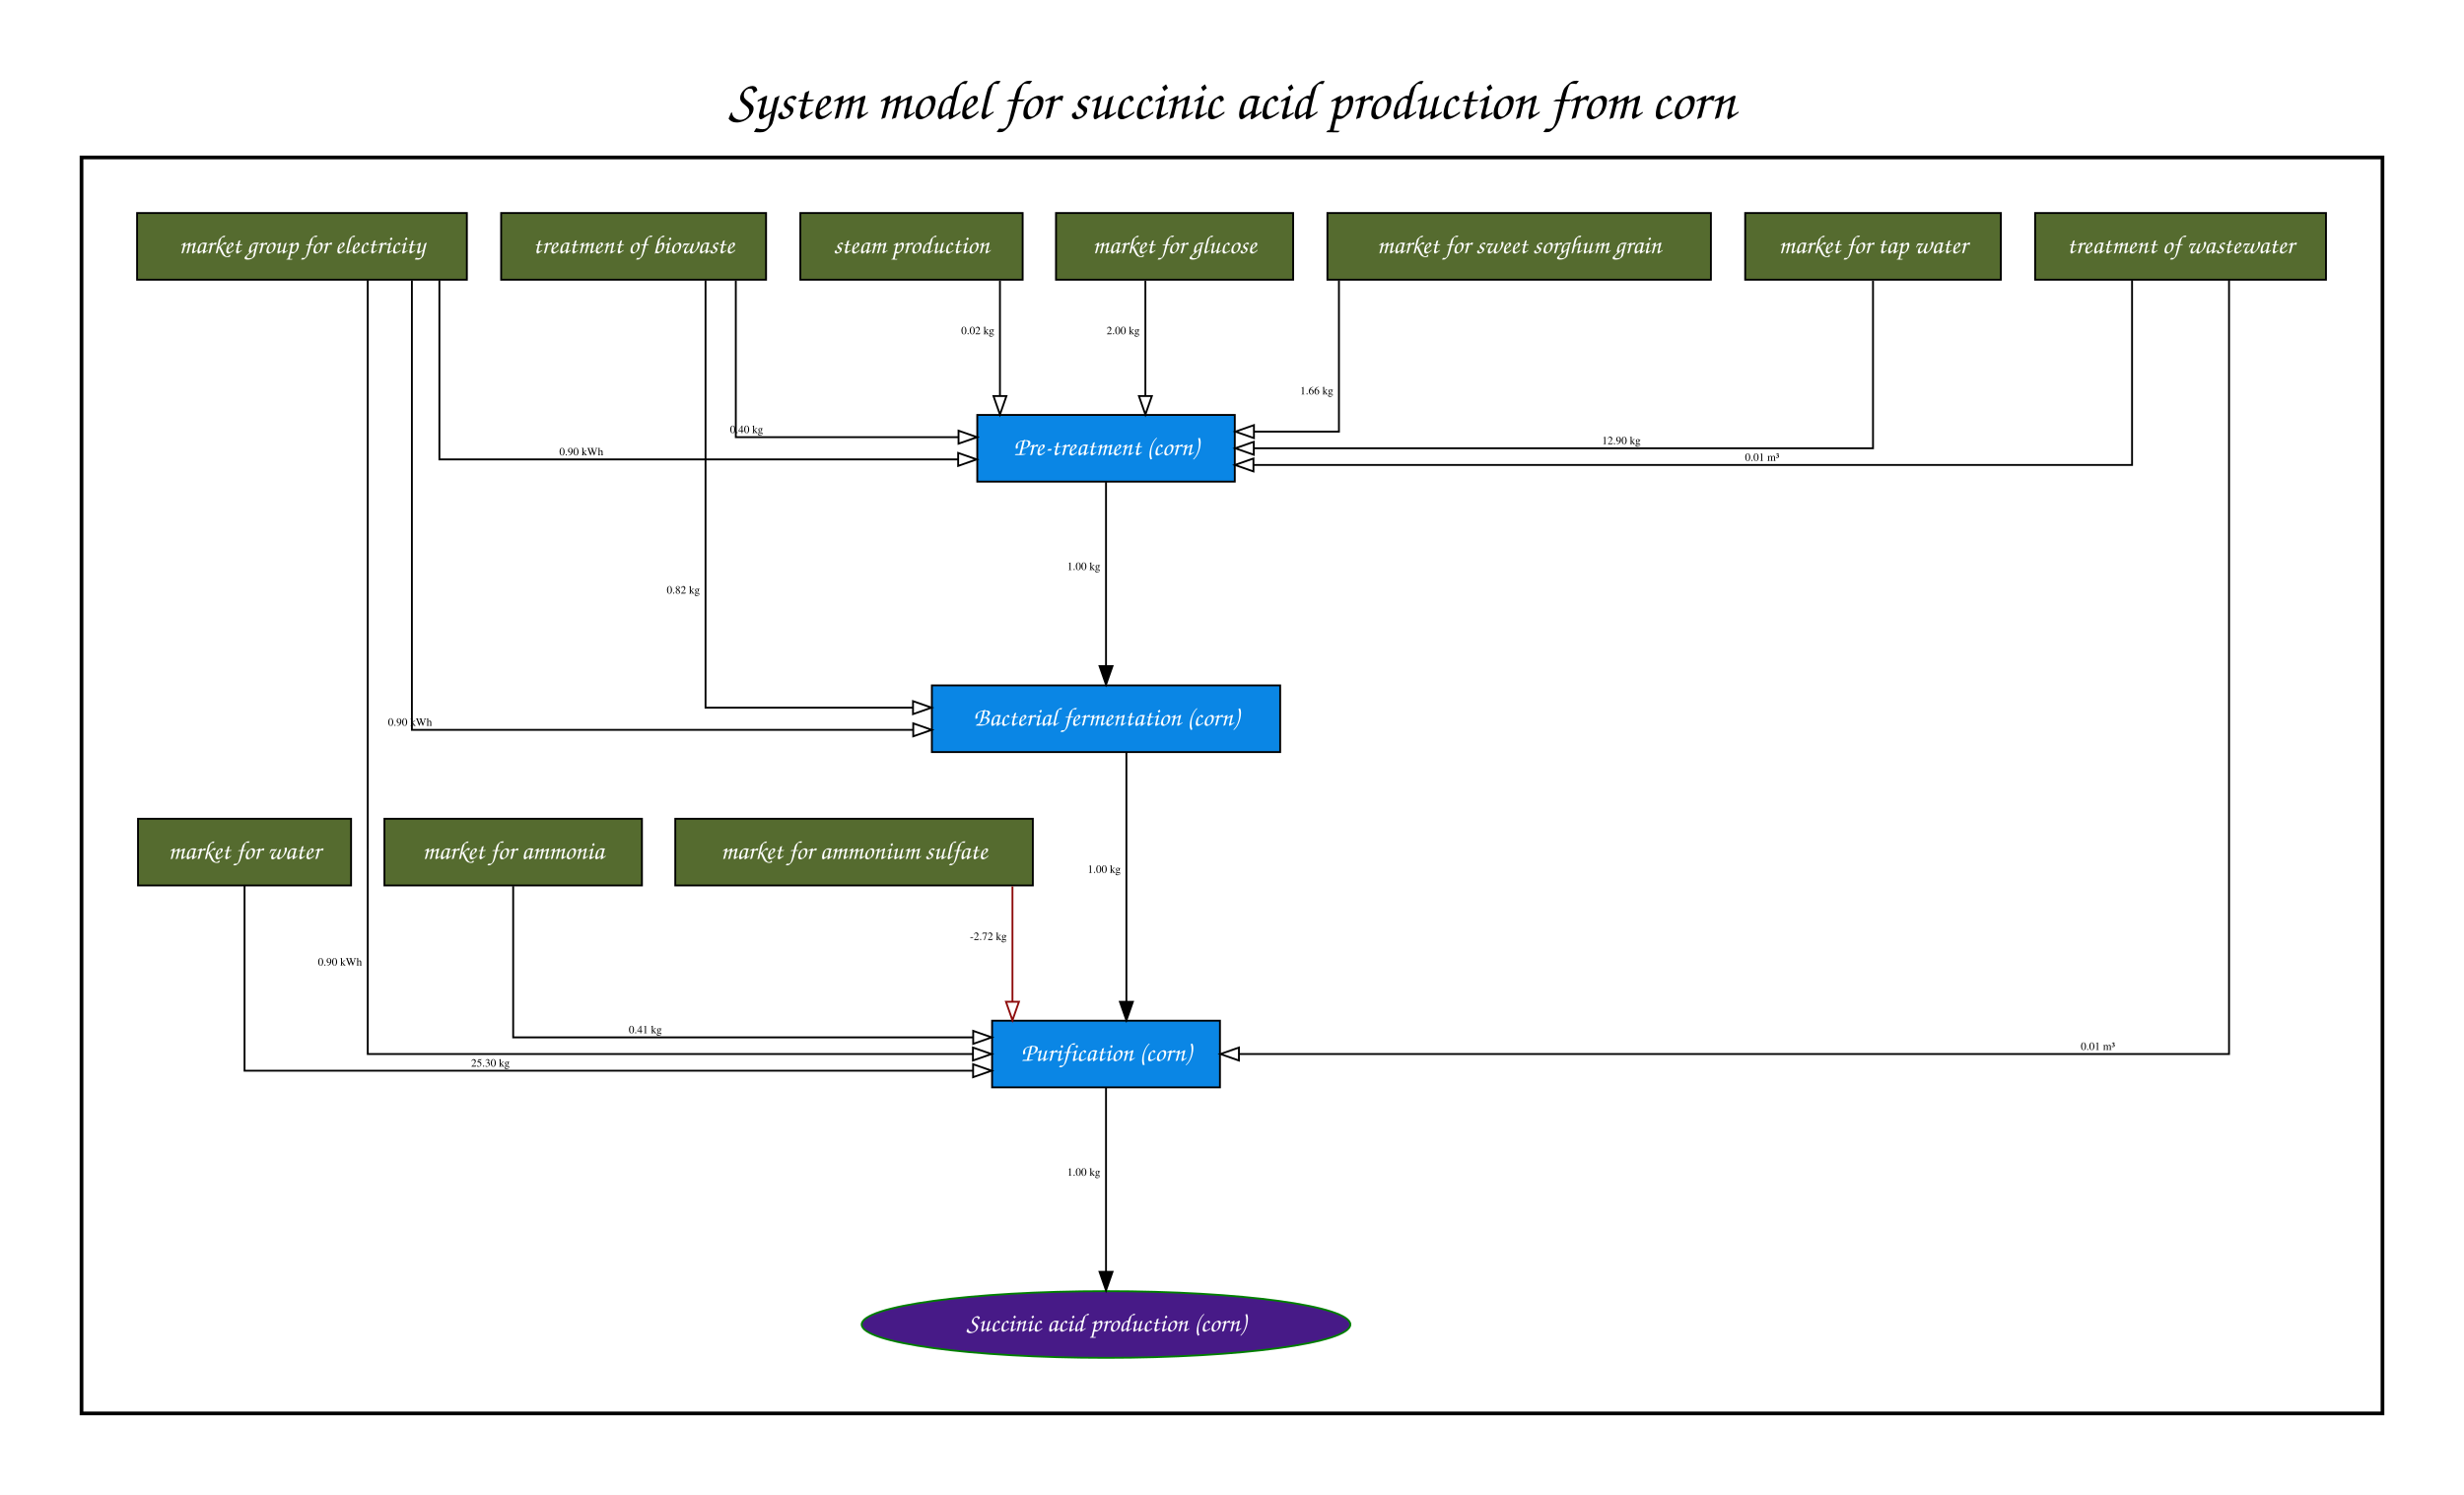
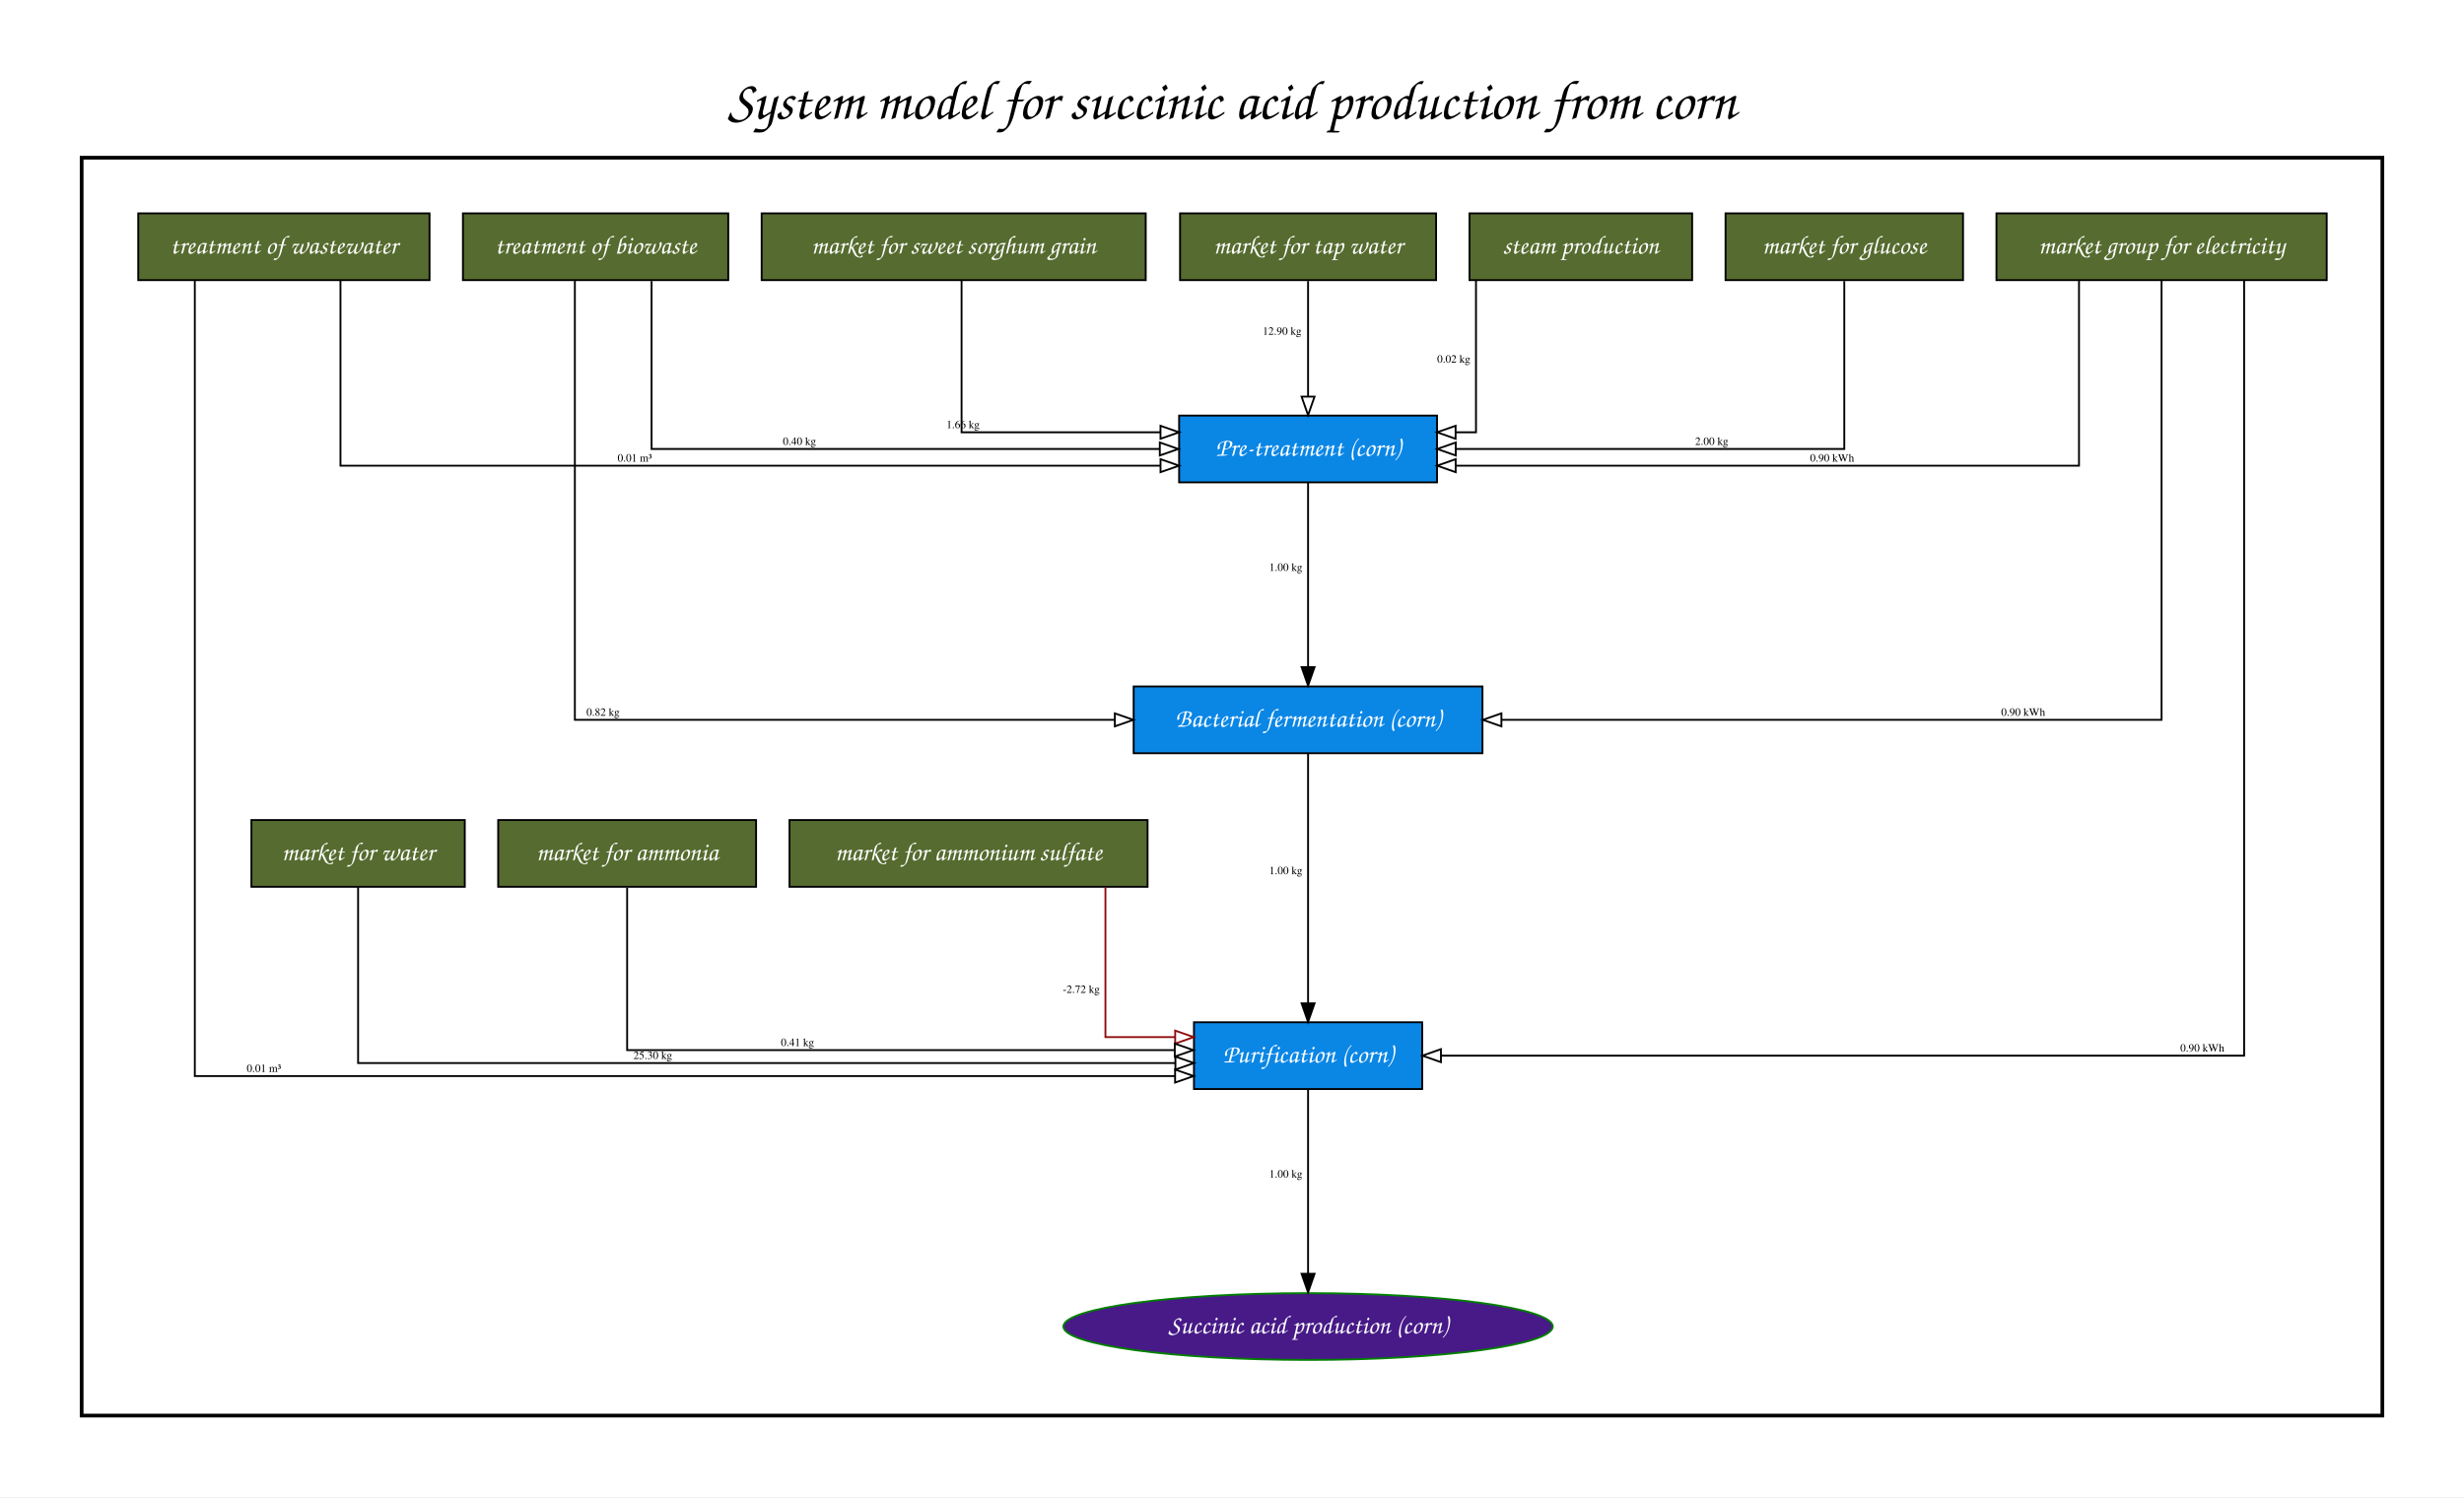
- <svg xmlns="http://www.w3.org/2000/svg" width="1330pt" height="807pt" viewBox="0.00 0.00 1330.00 807.00">
+ <svg xmlns="http://www.w3.org/2000/svg" width="1328pt" height="807pt" viewBox="0.00 0.00 1328.00 807.00">
  <g id="graph0" class="graph" transform="scale(1 1) rotate(0) translate(36 771)">
-     <polygon fill="white" stroke="transparent" points="-36,36 -36,-771 1294,-771 1294,36 -36,36" />
-     <text text-anchor="middle" x="629" y="-707" font-family="Comic Sans MS" font-size="30.00">System model for succinic acid production from corn</text>
+     <polygon fill="white" stroke="transparent" points="-36,36 -36,-771 1292,-771 1292,36 -36,36" />
+     <text text-anchor="middle" x="628" y="-707" font-family="Comic Sans MS" font-size="30.00">System model for succinic acid production from corn</text>
    <g id="clust1" class="cluster">
-       <polygon fill="none" stroke="black" stroke-width="2" points="8,-8 8,-686 1250,-686 1250,-8 8,-8" />
+       <polygon fill="none" stroke="black" stroke-width="2" points="8,-8 8,-686 1248,-686 1248,-8 8,-8" />
    </g>
    <g id="node1" class="node">
-       <polygon fill="darkolivegreen" stroke="black" points="1219.5,-656 1062.5,-656 1062.5,-620 1219.5,-620 1219.5,-656" />
-       <text text-anchor="middle" x="1141" y="-634.3" font-family="Comic Sans MS" font-size="14.00" fill="white">treatment of wastewater</text>
+       <polygon fill="darkolivegreen" stroke="black" points="356.5,-656 213.5,-656 213.5,-620 356.5,-620 356.5,-656" />
+       <text text-anchor="middle" x="285" y="-634.3" font-family="Comic Sans MS" font-size="14.00" fill="white">treatment of biowaste</text>
+     </g>
+     <g id="node13" class="node">
+       <polygon fill="#0a86e5" stroke="black" points="738.5,-547 599.5,-547 599.5,-511 738.5,-511 738.5,-547" />
+       <text text-anchor="middle" x="669" y="-525.3" font-family="Comic Sans MS" font-size="14.00" fill="white">Pre-treatment (corn)</text>
+     </g>
+     <g id="edge7" class="edge">
+       <path fill="none" stroke="black" d="M315.17,-619.51C315.17,-588.41 315.17,-529 315.17,-529 315.17,-529 589.09,-529 589.09,-529" />
+       <polygon fill="white" stroke="black" points="589.09,-532.5 599.09,-529 589.09,-525.5 589.09,-532.5" />
+       <text text-anchor="middle" x="394.88" y="-531.2" font-family="Times,serif" font-size="6.00">0.40 kg</text>
+     </g>
+     <g id="node14" class="node">
+       <polygon fill="#0a86e5" stroke="black" points="763,-401 575,-401 575,-365 763,-365 763,-401" />
+       <text text-anchor="middle" x="669" y="-379.3" font-family="Comic Sans MS" font-size="14.00" fill="white">Bacterial fermentation (corn)</text>
+     </g>
+     <g id="edge2" class="edge">
+       <path fill="none" stroke="black" d="M273.83,-619.66C273.83,-561.19 273.83,-383 273.83,-383 273.83,-383 564.85,-383 564.85,-383" />
+       <polygon fill="white" stroke="black" points="564.85,-386.5 574.85,-383 564.85,-379.5 564.85,-386.5" />
+       <text text-anchor="middle" x="289.01" y="-385.2" font-family="Times,serif" font-size="6.00">0.82 kg</text>
+     </g>
+     <g id="node2" class="node">
+       <polygon fill="darkolivegreen" stroke="black" points="1218,-656 1040,-656 1040,-620 1218,-620 1218,-656" />
+       <text text-anchor="middle" x="1129" y="-634.3" font-family="Comic Sans MS" font-size="14.00" fill="white">market group for electricity</text>
    </g>
    <g id="node12" class="node">
-       <polygon fill="#0a86e5" stroke="black" points="630.5,-547 491.5,-547 491.5,-511 630.5,-511 630.5,-547" />
-       <text text-anchor="middle" x="561" y="-525.3" font-family="Comic Sans MS" font-size="14.00" fill="white">Pre-treatment (corn)</text>
+       <polygon fill="#0a86e5" stroke="black" points="730.5,-220 607.5,-220 607.5,-184 730.5,-184 730.5,-220" />
+       <text text-anchor="middle" x="669" y="-198.3" font-family="Comic Sans MS" font-size="14.00" fill="white">Purification (corn)</text>
+     </g>
+     <g id="edge15" class="edge">
+       <path fill="none" stroke="black" d="M1173.5,-619.82C1173.5,-537.3 1173.5,-202 1173.5,-202 1173.5,-202 740.61,-202 740.61,-202" />
+       <polygon fill="white" stroke="black" points="740.61,-198.5 730.61,-202 740.61,-205.5 740.61,-198.5" />
+       <text text-anchor="middle" x="1150.96" y="-204.2" font-family="Times,serif" font-size="6.00">0.90 kWh</text>
+     </g>
+     <g id="edge8" class="edge">
+       <path fill="none" stroke="black" d="M1084.5,-619.82C1084.5,-586.72 1084.5,-520 1084.5,-520 1084.5,-520 748.55,-520 748.55,-520" />
+       <polygon fill="white" stroke="black" points="748.55,-516.5 738.55,-520 748.55,-523.5 748.55,-516.5" />
+       <text text-anchor="middle" x="951.43" y="-522.2" font-family="Times,serif" font-size="6.00">0.90 kWh</text>
+     </g>
+     <g id="edge3" class="edge">
+       <path fill="none" stroke="black" d="M1129,-619.66C1129,-561.19 1129,-383 1129,-383 1129,-383 773.2,-383 773.2,-383" />
+       <polygon fill="white" stroke="black" points="773.2,-379.5 763.2,-383 773.2,-386.5 773.2,-379.5" />
+       <text text-anchor="middle" x="1054.43" y="-385.2" font-family="Times,serif" font-size="6.00">0.90 kWh</text>
+     </g>
+     <g id="node3" class="node">
+       <polygon fill="darkolivegreen" stroke="black" points="195.5,-656 38.5,-656 38.5,-620 195.5,-620 195.5,-656" />
+       <text text-anchor="middle" x="117" y="-634.3" font-family="Comic Sans MS" font-size="14.00" fill="white">treatment of wastewater</text>
+     </g>
+     <g id="edge13" class="edge">
+       <path fill="none" stroke="black" d="M69,-619.92C69,-536.3 69,-191 69,-191 69,-191 597.33,-191 597.33,-191" />
+       <polygon fill="white" stroke="black" points="597.33,-194.5 607.33,-191 597.33,-187.5 597.33,-194.5" />
+       <text text-anchor="middle" x="106.2" y="-193.2" font-family="Times,serif" font-size="6.00">0.01 m³</text>
+     </g>
+     <g id="edge5" class="edge">
+       <path fill="none" stroke="black" d="M147.5,-619.82C147.5,-586.72 147.5,-520 147.5,-520 147.5,-520 589.48,-520 589.48,-520" />
+       <polygon fill="white" stroke="black" points="589.48,-523.5 599.48,-520 589.48,-516.5 589.48,-523.5" />
+       <text text-anchor="middle" x="306.08" y="-522.2" font-family="Times,serif" font-size="6.00">0.01 m³</text>
+     </g>
+     <g id="node4" class="node">
+       <polygon fill="darkolivegreen" stroke="black" points="876,-656 756,-656 756,-620 876,-620 876,-656" />
+       <text text-anchor="middle" x="816" y="-634.3" font-family="Comic Sans MS" font-size="14.00" fill="white">steam production</text>
+     </g>
+     <g id="edge6" class="edge">
+       <path fill="none" stroke="black" d="M759.5,-619.66C759.5,-590.79 759.5,-538 759.5,-538 759.5,-538 748.51,-538 748.51,-538" />
+       <polygon fill="white" stroke="black" points="748.51,-534.5 738.51,-538 748.51,-541.5 748.51,-534.5" />
+       <text text-anchor="middle" x="747.5" y="-575.53" font-family="Times,serif" font-size="6.00">0.02 kg</text>
+     </g>
+     <g id="node5" class="node">
+       <polygon fill="darkolivegreen" stroke="black" points="738,-656 600,-656 600,-620 738,-620 738,-656" />
+       <text text-anchor="middle" x="669" y="-634.3" font-family="Comic Sans MS" font-size="14.00" fill="white">market for tap water</text>
+     </g>
+     <g id="edge9" class="edge">
+       <path fill="none" stroke="black" d="M669,-619.51C669,-619.51 669,-557.22 669,-557.22" />
+       <polygon fill="white" stroke="black" points="672.5,-557.22 669,-547.22 665.5,-557.22 672.5,-557.22" />
+       <text text-anchor="middle" x="655" y="-590.56" font-family="Times,serif" font-size="6.00">12.90 kg</text>
+     </g>
+     <g id="node6" class="node">
+       <polygon fill="darkolivegreen" stroke="black" points="581.5,-656 374.5,-656 374.5,-620 581.5,-620 581.5,-656" />
+       <text text-anchor="middle" x="478" y="-634.3" font-family="Comic Sans MS" font-size="14.00" fill="white">market for sweet sorghum grain</text>
+     </g>
+     <g id="edge10" class="edge">
+       <path fill="none" stroke="black" d="M482.25,-619.66C482.25,-590.79 482.25,-538 482.25,-538 482.25,-538 589.46,-538 589.46,-538" />
+       <polygon fill="white" stroke="black" points="589.46,-541.5 599.46,-538 589.46,-534.5 589.46,-541.5" />
+       <text text-anchor="middle" x="483.03" y="-540.2" font-family="Times,serif" font-size="6.00">1.66 kg</text>
+     </g>
+     <g id="node7" class="node">
+       <polygon fill="darkolivegreen" stroke="black" points="1022,-656 894,-656 894,-620 1022,-620 1022,-656" />
+       <text text-anchor="middle" x="958" y="-634.3" font-family="Comic Sans MS" font-size="14.00" fill="white">market for glucose</text>
+     </g>
+     <g id="edge11" class="edge">
+       <path fill="none" stroke="black" d="M958,-619.51C958,-588.41 958,-529 958,-529 958,-529 748.59,-529 748.59,-529" />
+       <polygon fill="white" stroke="black" points="748.59,-525.5 738.59,-529 748.59,-532.5 748.59,-525.5" />
+       <text text-anchor="middle" x="886.55" y="-531.2" font-family="Times,serif" font-size="6.00">2.00 kg</text>
+     </g>
+     <g id="node8" class="node">
+       <polygon fill="darkolivegreen" stroke="black" points="582.5,-329 389.5,-329 389.5,-293 582.5,-293 582.5,-329" />
+       <text text-anchor="middle" x="486" y="-307.3" font-family="Comic Sans MS" font-size="14.00" fill="white">market for ammonium sulfate</text>
+     </g>
+     <g id="edge12" class="edge">
+       <path fill="none" stroke="#8e0c0c" d="M559.78,-292.84C559.78,-264.26 559.78,-212 559.78,-212 559.78,-212 597.37,-212 597.37,-212" />
+       <polygon fill="white" stroke="#8e0c0c" points="597.37,-215.5 607.37,-212 597.37,-208.5 597.37,-215.5" />
+       <text text-anchor="middle" x="546.78" y="-235.83" font-family="Times,serif" font-size="6.00">-2.72 kg</text>
+     </g>
+     <g id="node9" class="node">
+       <polygon fill="darkolivegreen" stroke="black" points="371.5,-329 232.5,-329 232.5,-293 371.5,-293 371.5,-329" />
+       <text text-anchor="middle" x="302" y="-307.3" font-family="Comic Sans MS" font-size="14.00" fill="white">market for ammonia</text>
+     </g>
+     <g id="edge14" class="edge">
+       <path fill="none" stroke="black" d="M302,-292.54C302,-262.17 302,-205 302,-205 302,-205 597.16,-205 597.16,-205" />
+       <polygon fill="white" stroke="black" points="597.16,-208.5 607.16,-205 597.16,-201.5 597.16,-208.5" />
+       <text text-anchor="middle" x="393.81" y="-207.2" font-family="Times,serif" font-size="6.00">0.41 kg</text>
+     </g>
+     <g id="node10" class="node">
+       <polygon fill="darkolivegreen" stroke="black" points="214.5,-329 99.5,-329 99.5,-293 214.5,-293 214.5,-329" />
+       <text text-anchor="middle" x="157" y="-307.3" font-family="Comic Sans MS" font-size="14.00" fill="white">market for water</text>
+     </g>
+     <g id="edge17" class="edge">
+       <path fill="none" stroke="black" d="M157,-292.84C157,-260.9 157,-198 157,-198 157,-198 597.5,-198 597.5,-198" />
+       <polygon fill="white" stroke="black" points="597.5,-201.5 607.5,-198 597.5,-194.5 597.5,-201.5" />
+       <text text-anchor="middle" x="315.83" y="-200.2" font-family="Times,serif" font-size="6.00">25.30 kg</text>
+     </g>
+     <g id="node11" class="node">
+       <ellipse fill="#471a87" stroke="green" cx="669" cy="-56" rx="131.88" ry="18" />
+       <text text-anchor="middle" x="669" y="-52.3" font-family="Comic Sans MS" font-size="14.00" fill="white">Succinic acid production (corn)</text>
    </g>
    <g id="edge1" class="edge">
-       <path fill="none" stroke="black" d="M1114.83,-619.82C1114.83,-586.72 1114.83,-520 1114.83,-520 1114.83,-520 640.58,-520 640.58,-520" />
-       <polygon fill="white" stroke="black" points="640.58,-516.5 630.58,-520 640.58,-523.5 640.58,-516.5" />
-       <text text-anchor="middle" x="915.12" y="-522.2" font-family="Times,serif" font-size="6.00">0.01 m³</text>
-     </g>
-     <g id="node14" class="node">
-       <polygon fill="#0a86e5" stroke="black" points="622.5,-220 499.5,-220 499.5,-184 622.5,-184 622.5,-220" />
-       <text text-anchor="middle" x="561" y="-198.3" font-family="Comic Sans MS" font-size="14.00" fill="white">Purification (corn)</text>
-     </g>
-     <g id="edge9" class="edge">
-       <path fill="none" stroke="black" d="M1167.17,-619.82C1167.17,-537.3 1167.17,-202 1167.17,-202 1167.17,-202 632.74,-202 632.74,-202" />
-       <polygon fill="white" stroke="black" points="632.74,-198.5 622.74,-202 632.74,-205.5 632.74,-198.5" />
-       <text text-anchor="middle" x="1096.36" y="-204.2" font-family="Times,serif" font-size="6.00">0.01 m³</text>
-     </g>
-     <g id="node2" class="node">
-       <polygon fill="darkolivegreen" stroke="black" points="516,-656 396,-656 396,-620 516,-620 516,-656" />
-       <text text-anchor="middle" x="456" y="-634.3" font-family="Comic Sans MS" font-size="14.00" fill="white">steam production</text>
-     </g>
-     <g id="edge2" class="edge">
-       <path fill="none" stroke="black" d="M503.75,-619.51C503.75,-619.51 503.75,-557.22 503.75,-557.22" />
-       <polygon fill="white" stroke="black" points="507.25,-557.22 503.75,-547.22 500.25,-557.22 507.25,-557.22" />
-       <text text-anchor="middle" x="491.75" y="-590.56" font-family="Times,serif" font-size="6.00">0.02 kg</text>
-     </g>
-     <g id="node3" class="node">
-       <polygon fill="darkolivegreen" stroke="black" points="377.5,-656 234.5,-656 234.5,-620 377.5,-620 377.5,-656" />
-       <text text-anchor="middle" x="306" y="-634.3" font-family="Comic Sans MS" font-size="14.00" fill="white">treatment of biowaste</text>
-     </g>
-     <g id="node11" class="node">
-       <polygon fill="#0a86e5" stroke="black" points="655,-401 467,-401 467,-365 655,-365 655,-401" />
-       <text text-anchor="middle" x="561" y="-379.3" font-family="Comic Sans MS" font-size="14.00" fill="white">Bacterial fermentation (corn)</text>
-     </g>
-     <g id="edge14" class="edge">
-       <path fill="none" stroke="black" d="M344.83,-619.69C344.83,-562.19 344.83,-389 344.83,-389 344.83,-389 456.81,-389 456.81,-389" />
-       <polygon fill="white" stroke="black" points="456.82,-392.5 466.81,-389 456.81,-385.5 456.82,-392.5" />
-       <text text-anchor="middle" x="332.83" y="-450.55" font-family="Times,serif" font-size="6.00">0.82 kg</text>
-     </g>
-     <g id="edge3" class="edge">
-       <path fill="none" stroke="black" d="M361.17,-619.59C361.17,-589.96 361.17,-535 361.17,-535 361.17,-535 481.39,-535 481.39,-535" />
-       <polygon fill="white" stroke="black" points="481.39,-538.5 491.39,-535 481.39,-531.5 481.39,-538.5" />
-       <text text-anchor="middle" x="366.98" y="-537.2" font-family="Times,serif" font-size="6.00">0.40 kg</text>
-     </g>
-     <g id="node4" class="node">
-       <polygon fill="darkolivegreen" stroke="black" points="216,-656 38,-656 38,-620 216,-620 216,-656" />
-       <text text-anchor="middle" x="127" y="-634.3" font-family="Comic Sans MS" font-size="14.00" fill="white">market group for electricity</text>
-     </g>
-     <g id="edge15" class="edge">
-       <path fill="none" stroke="black" d="M186.33,-619.65C186.33,-560.24 186.33,-377 186.33,-377 186.33,-377 456.94,-377 456.94,-377" />
-       <polygon fill="white" stroke="black" points="456.94,-380.5 466.94,-377 456.94,-373.5 456.94,-380.5" />
-       <text text-anchor="middle" x="185.31" y="-379.2" font-family="Times,serif" font-size="6.00">0.90 kWh</text>
+       <path fill="none" stroke="black" d="M669,-183.8C669,-183.8 669,-84.43 669,-84.43" />
+       <polygon fill="black" stroke="black" points="672.5,-84.43 669,-74.43 665.5,-84.43 672.5,-84.43" />
+       <text text-anchor="middle" x="657" y="-136.31" font-family="Times,serif" font-size="6.00">1.00 kg</text>
    </g>
    <g id="edge4" class="edge">
-       <path fill="none" stroke="black" d="M201.17,-619.78C201.17,-587.35 201.17,-523 201.17,-523 201.17,-523 481.19,-523 481.19,-523" />
-       <polygon fill="white" stroke="black" points="481.19,-526.5 491.19,-523 481.19,-519.5 481.19,-526.5" />
-       <text text-anchor="middle" x="277.79" y="-525.2" font-family="Times,serif" font-size="6.00">0.90 kWh</text>
-     </g>
-     <g id="edge11" class="edge">
-       <path fill="none" stroke="black" d="M162.5,-619.82C162.5,-537.3 162.5,-202 162.5,-202 162.5,-202 489.17,-202 489.17,-202" />
-       <polygon fill="white" stroke="black" points="489.17,-205.5 499.17,-202 489.17,-198.5 489.17,-205.5" />
-       <text text-anchor="middle" x="147.5" y="-249.77" font-family="Times,serif" font-size="6.00">0.90 kWh</text>
-     </g>
-     <g id="node5" class="node">
-       <polygon fill="darkolivegreen" stroke="black" points="1044,-656 906,-656 906,-620 1044,-620 1044,-656" />
-       <text text-anchor="middle" x="975" y="-634.3" font-family="Comic Sans MS" font-size="14.00" fill="white">market for tap water</text>
-     </g>
-     <g id="edge5" class="edge">
-       <path fill="none" stroke="black" d="M975,-619.51C975,-588.41 975,-529 975,-529 975,-529 640.76,-529 640.76,-529" />
-       <polygon fill="white" stroke="black" points="640.76,-525.5 630.76,-529 640.76,-532.5 640.76,-525.5" />
-       <text text-anchor="middle" x="839.14" y="-531.2" font-family="Times,serif" font-size="6.00">12.90 kg</text>
-     </g>
-     <g id="node6" class="node">
-       <polygon fill="darkolivegreen" stroke="black" points="887.5,-656 680.5,-656 680.5,-620 887.5,-620 887.5,-656" />
-       <text text-anchor="middle" x="784" y="-634.3" font-family="Comic Sans MS" font-size="14.00" fill="white">market for sweet sorghum grain</text>
-     </g>
-     <g id="edge6" class="edge">
-       <path fill="none" stroke="black" d="M686.72,-619.66C686.72,-590.79 686.72,-538 686.72,-538 686.72,-538 640.84,-538 640.84,-538" />
-       <polygon fill="white" stroke="black" points="640.84,-534.5 630.84,-538 640.84,-541.5 640.84,-534.5" />
-       <text text-anchor="middle" x="674.72" y="-558.09" font-family="Times,serif" font-size="6.00">1.66 kg</text>
-     </g>
-     <g id="node7" class="node">
-       <polygon fill="darkolivegreen" stroke="black" points="662,-656 534,-656 534,-620 662,-620 662,-656" />
-       <text text-anchor="middle" x="598" y="-634.3" font-family="Comic Sans MS" font-size="14.00" fill="white">market for glucose</text>
-     </g>
-     <g id="edge7" class="edge">
-       <path fill="none" stroke="black" d="M582.25,-619.51C582.25,-619.51 582.25,-557.22 582.25,-557.22" />
-       <polygon fill="white" stroke="black" points="585.75,-557.22 582.25,-547.22 578.75,-557.22 585.75,-557.22" />
-       <text text-anchor="middle" x="570.25" y="-590.56" font-family="Times,serif" font-size="6.00">2.00 kg</text>
-     </g>
-     <g id="node8" class="node">
-       <polygon fill="darkolivegreen" stroke="black" points="521.5,-329 328.5,-329 328.5,-293 521.5,-293 521.5,-329" />
-       <text text-anchor="middle" x="425" y="-307.3" font-family="Comic Sans MS" font-size="14.00" fill="white">market for ammonium sulfate</text>
-     </g>
-     <g id="edge8" class="edge">
-       <path fill="none" stroke="#8e0c0c" d="M510.5,-292.51C510.5,-292.51 510.5,-230.22 510.5,-230.22" />
-       <polygon fill="white" stroke="#8e0c0c" points="514,-230.22 510.5,-220.22 507,-230.22 514,-230.22" />
-       <text text-anchor="middle" x="497.5" y="-263.56" font-family="Times,serif" font-size="6.00">-2.72 kg</text>
-     </g>
-     <g id="node9" class="node">
-       <polygon fill="darkolivegreen" stroke="black" points="310.5,-329 171.5,-329 171.5,-293 310.5,-293 310.5,-329" />
-       <text text-anchor="middle" x="241" y="-307.3" font-family="Comic Sans MS" font-size="14.00" fill="white">market for ammonia</text>
-     </g>
-     <g id="edge10" class="edge">
-       <path fill="none" stroke="black" d="M241,-292.66C241,-263.79 241,-211 241,-211 241,-211 489.3,-211 489.3,-211" />
-       <polygon fill="white" stroke="black" points="489.3,-214.5 499.3,-211 489.3,-207.5 489.3,-214.5" />
-       <text text-anchor="middle" x="312.32" y="-213.2" font-family="Times,serif" font-size="6.00">0.41 kg</text>
-     </g>
-     <g id="node10" class="node">
-       <polygon fill="darkolivegreen" stroke="black" points="153.5,-329 38.5,-329 38.5,-293 153.5,-293 153.5,-329" />
-       <text text-anchor="middle" x="96" y="-307.3" font-family="Comic Sans MS" font-size="14.00" fill="white">market for water</text>
-     </g>
-     <g id="edge13" class="edge">
-       <path fill="none" stroke="black" d="M96,-292.82C96,-259.72 96,-193 96,-193 96,-193 489.25,-193 489.25,-193" />
-       <polygon fill="white" stroke="black" points="489.25,-196.5 499.25,-193 489.25,-189.5 489.25,-196.5" />
-       <text text-anchor="middle" x="228.72" y="-195.2" font-family="Times,serif" font-size="6.00">25.30 kg</text>
-     </g>
-     <g id="edge12" class="edge">
-       <path fill="none" stroke="black" d="M572,-364.98C572,-364.98 572,-230.21 572,-230.21" />
-       <polygon fill="black" stroke="black" points="575.5,-230.21 572,-220.21 568.5,-230.21 575.5,-230.21" />
-       <text text-anchor="middle" x="560" y="-299.8" font-family="Times,serif" font-size="6.00">1.00 kg</text>
+       <path fill="none" stroke="black" d="M669,-510.8C669,-510.8 669,-411.43 669,-411.43" />
+       <polygon fill="black" stroke="black" points="672.5,-411.43 669,-401.43 665.5,-411.43 672.5,-411.43" />
+       <text text-anchor="middle" x="657" y="-463.31" font-family="Times,serif" font-size="6.00">1.00 kg</text>
    </g>
    <g id="edge16" class="edge">
-       <path fill="none" stroke="black" d="M561,-510.8C561,-510.8 561,-411.43 561,-411.43" />
-       <polygon fill="black" stroke="black" points="564.5,-411.43 561,-401.43 557.5,-411.43 564.5,-411.43" />
-       <text text-anchor="middle" x="549" y="-463.31" font-family="Times,serif" font-size="6.00">1.00 kg</text>
-     </g>
-     <g id="node13" class="node">
-       <ellipse fill="#471a87" stroke="green" cx="561" cy="-56" rx="131.88" ry="18" />
-       <text text-anchor="middle" x="561" y="-52.3" font-family="Comic Sans MS" font-size="14.00" fill="white">Succinic acid production (corn)</text>
-     </g>
-     <g id="edge17" class="edge">
-       <path fill="none" stroke="black" d="M561,-183.8C561,-183.8 561,-84.43 561,-84.43" />
-       <polygon fill="black" stroke="black" points="564.5,-84.43 561,-74.43 557.5,-84.43 564.5,-84.43" />
-       <text text-anchor="middle" x="549" y="-136.31" font-family="Times,serif" font-size="6.00">1.00 kg</text>
+       <path fill="none" stroke="black" d="M669,-364.98C669,-364.98 669,-230.21 669,-230.21" />
+       <polygon fill="black" stroke="black" points="672.5,-230.21 669,-220.21 665.5,-230.21 672.5,-230.21" />
+       <text text-anchor="middle" x="657" y="-299.8" font-family="Times,serif" font-size="6.00">1.00 kg</text>
    </g>
  </g>
</svg>
